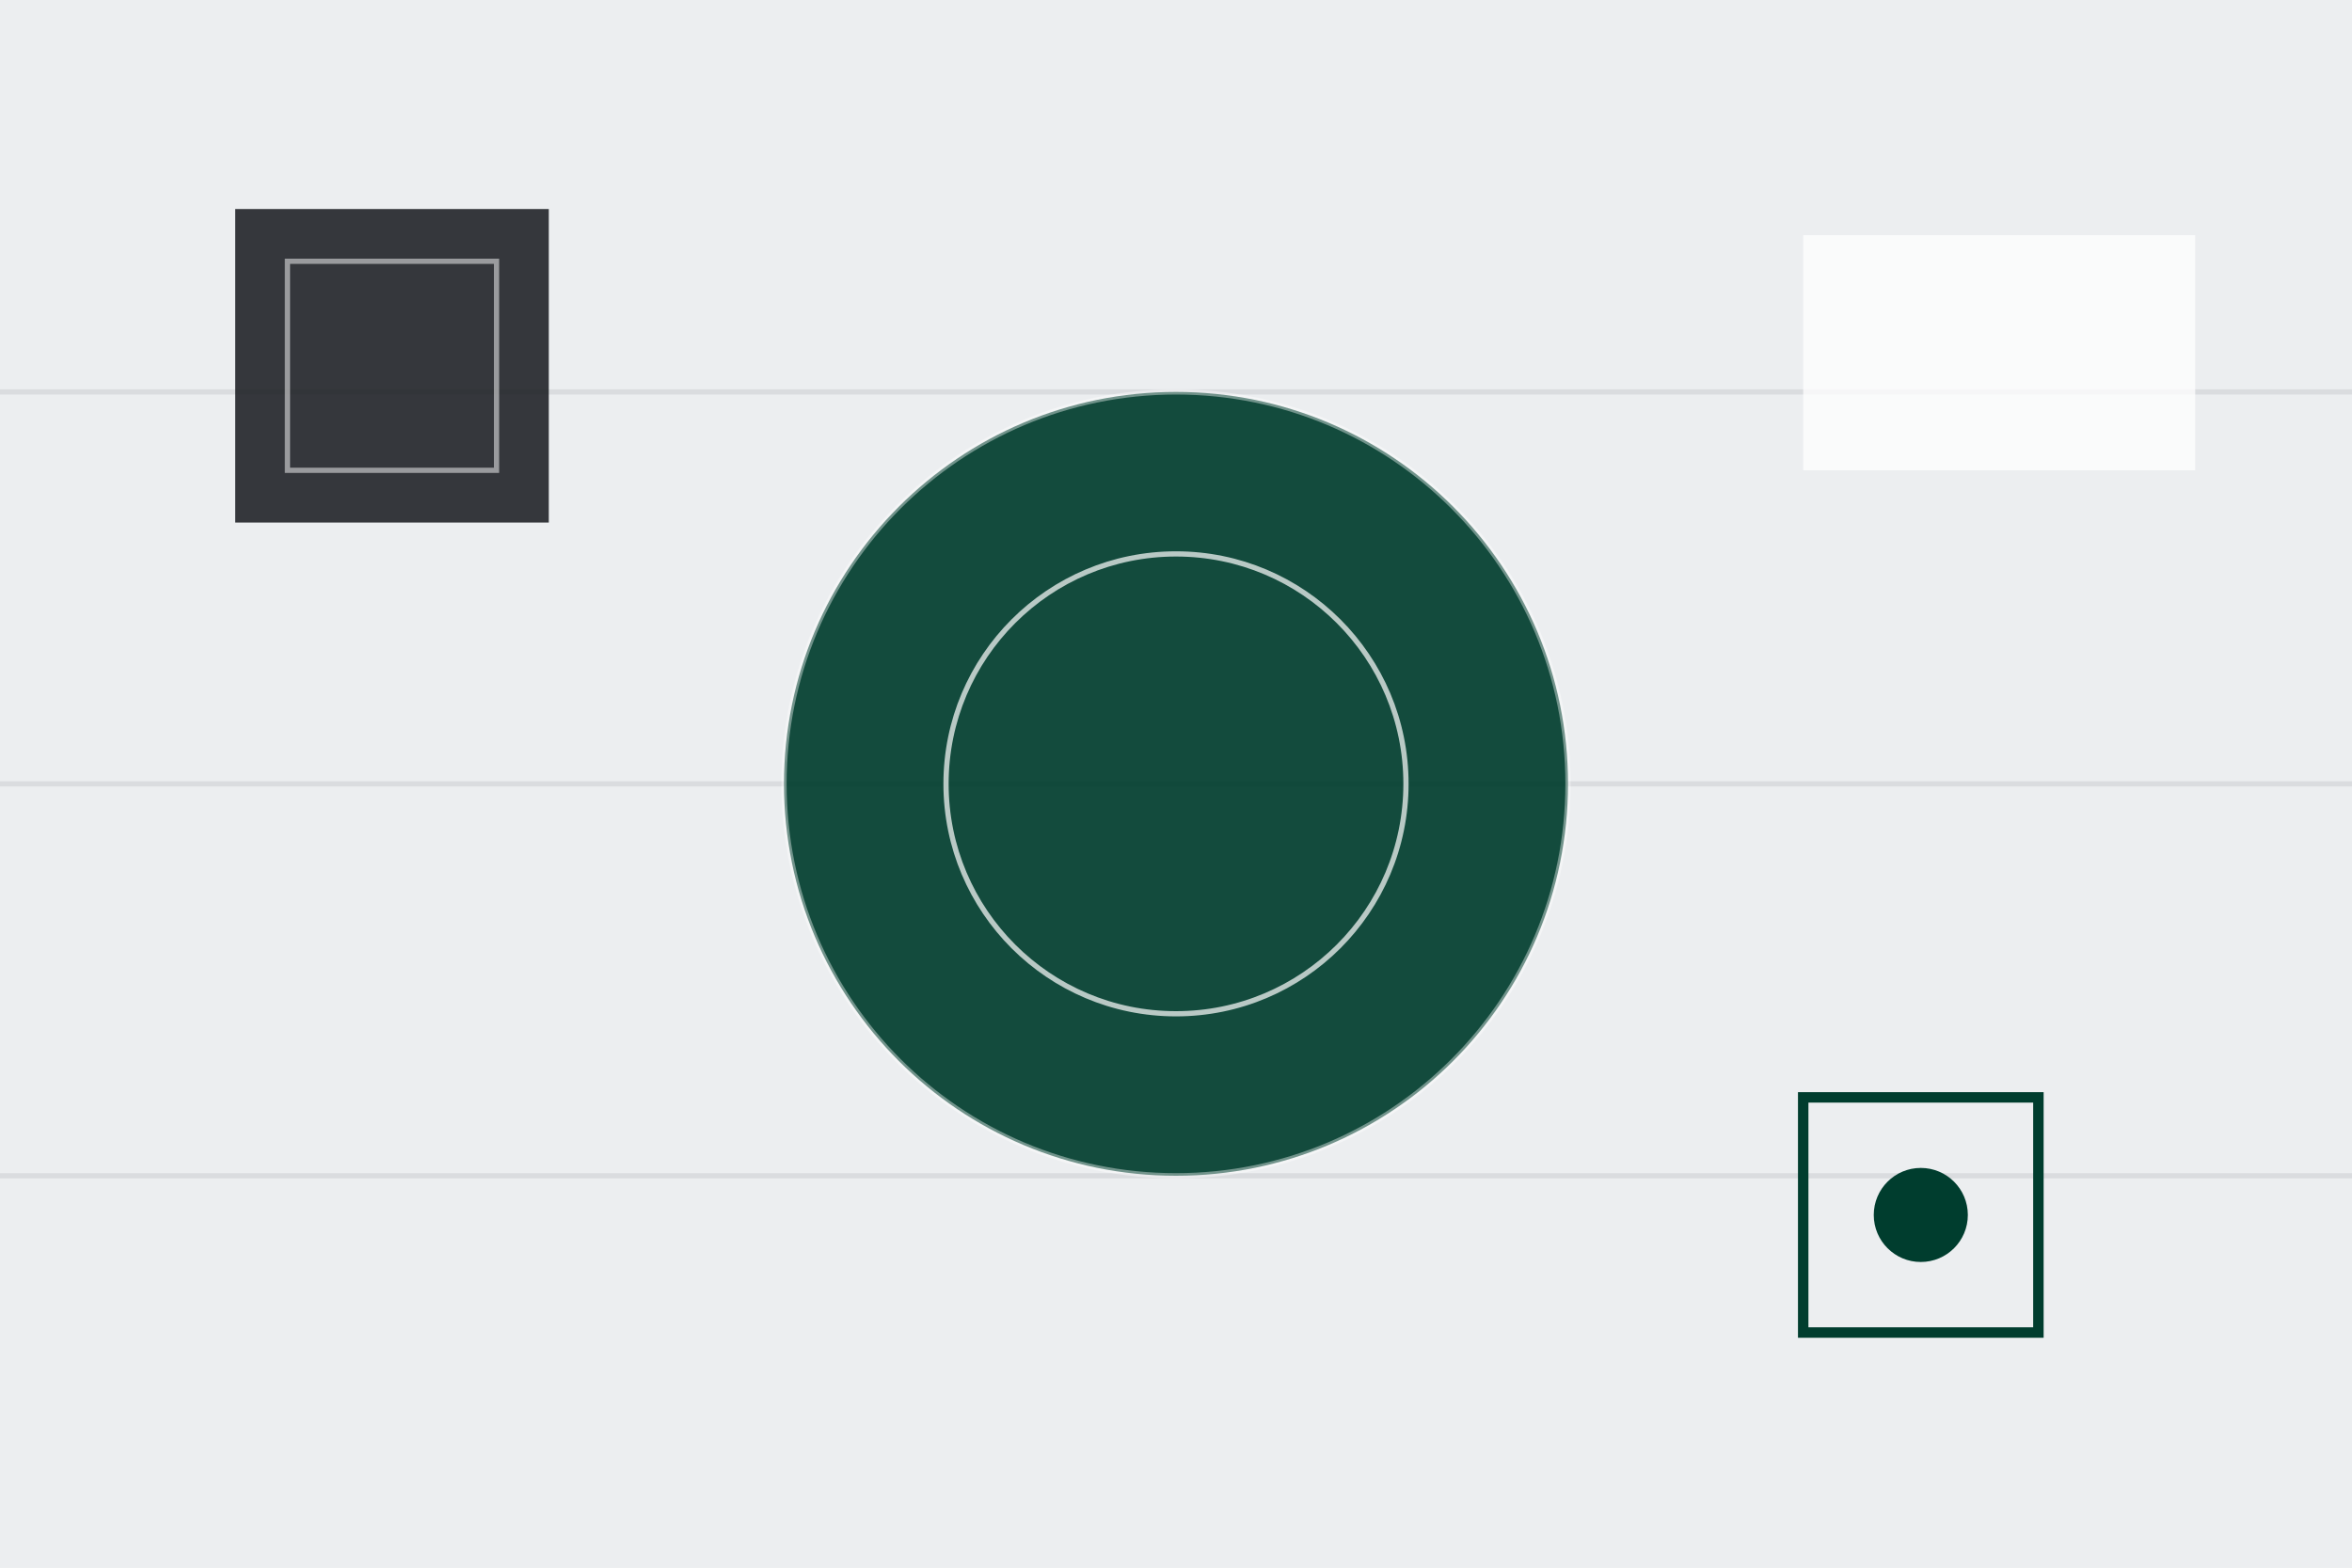
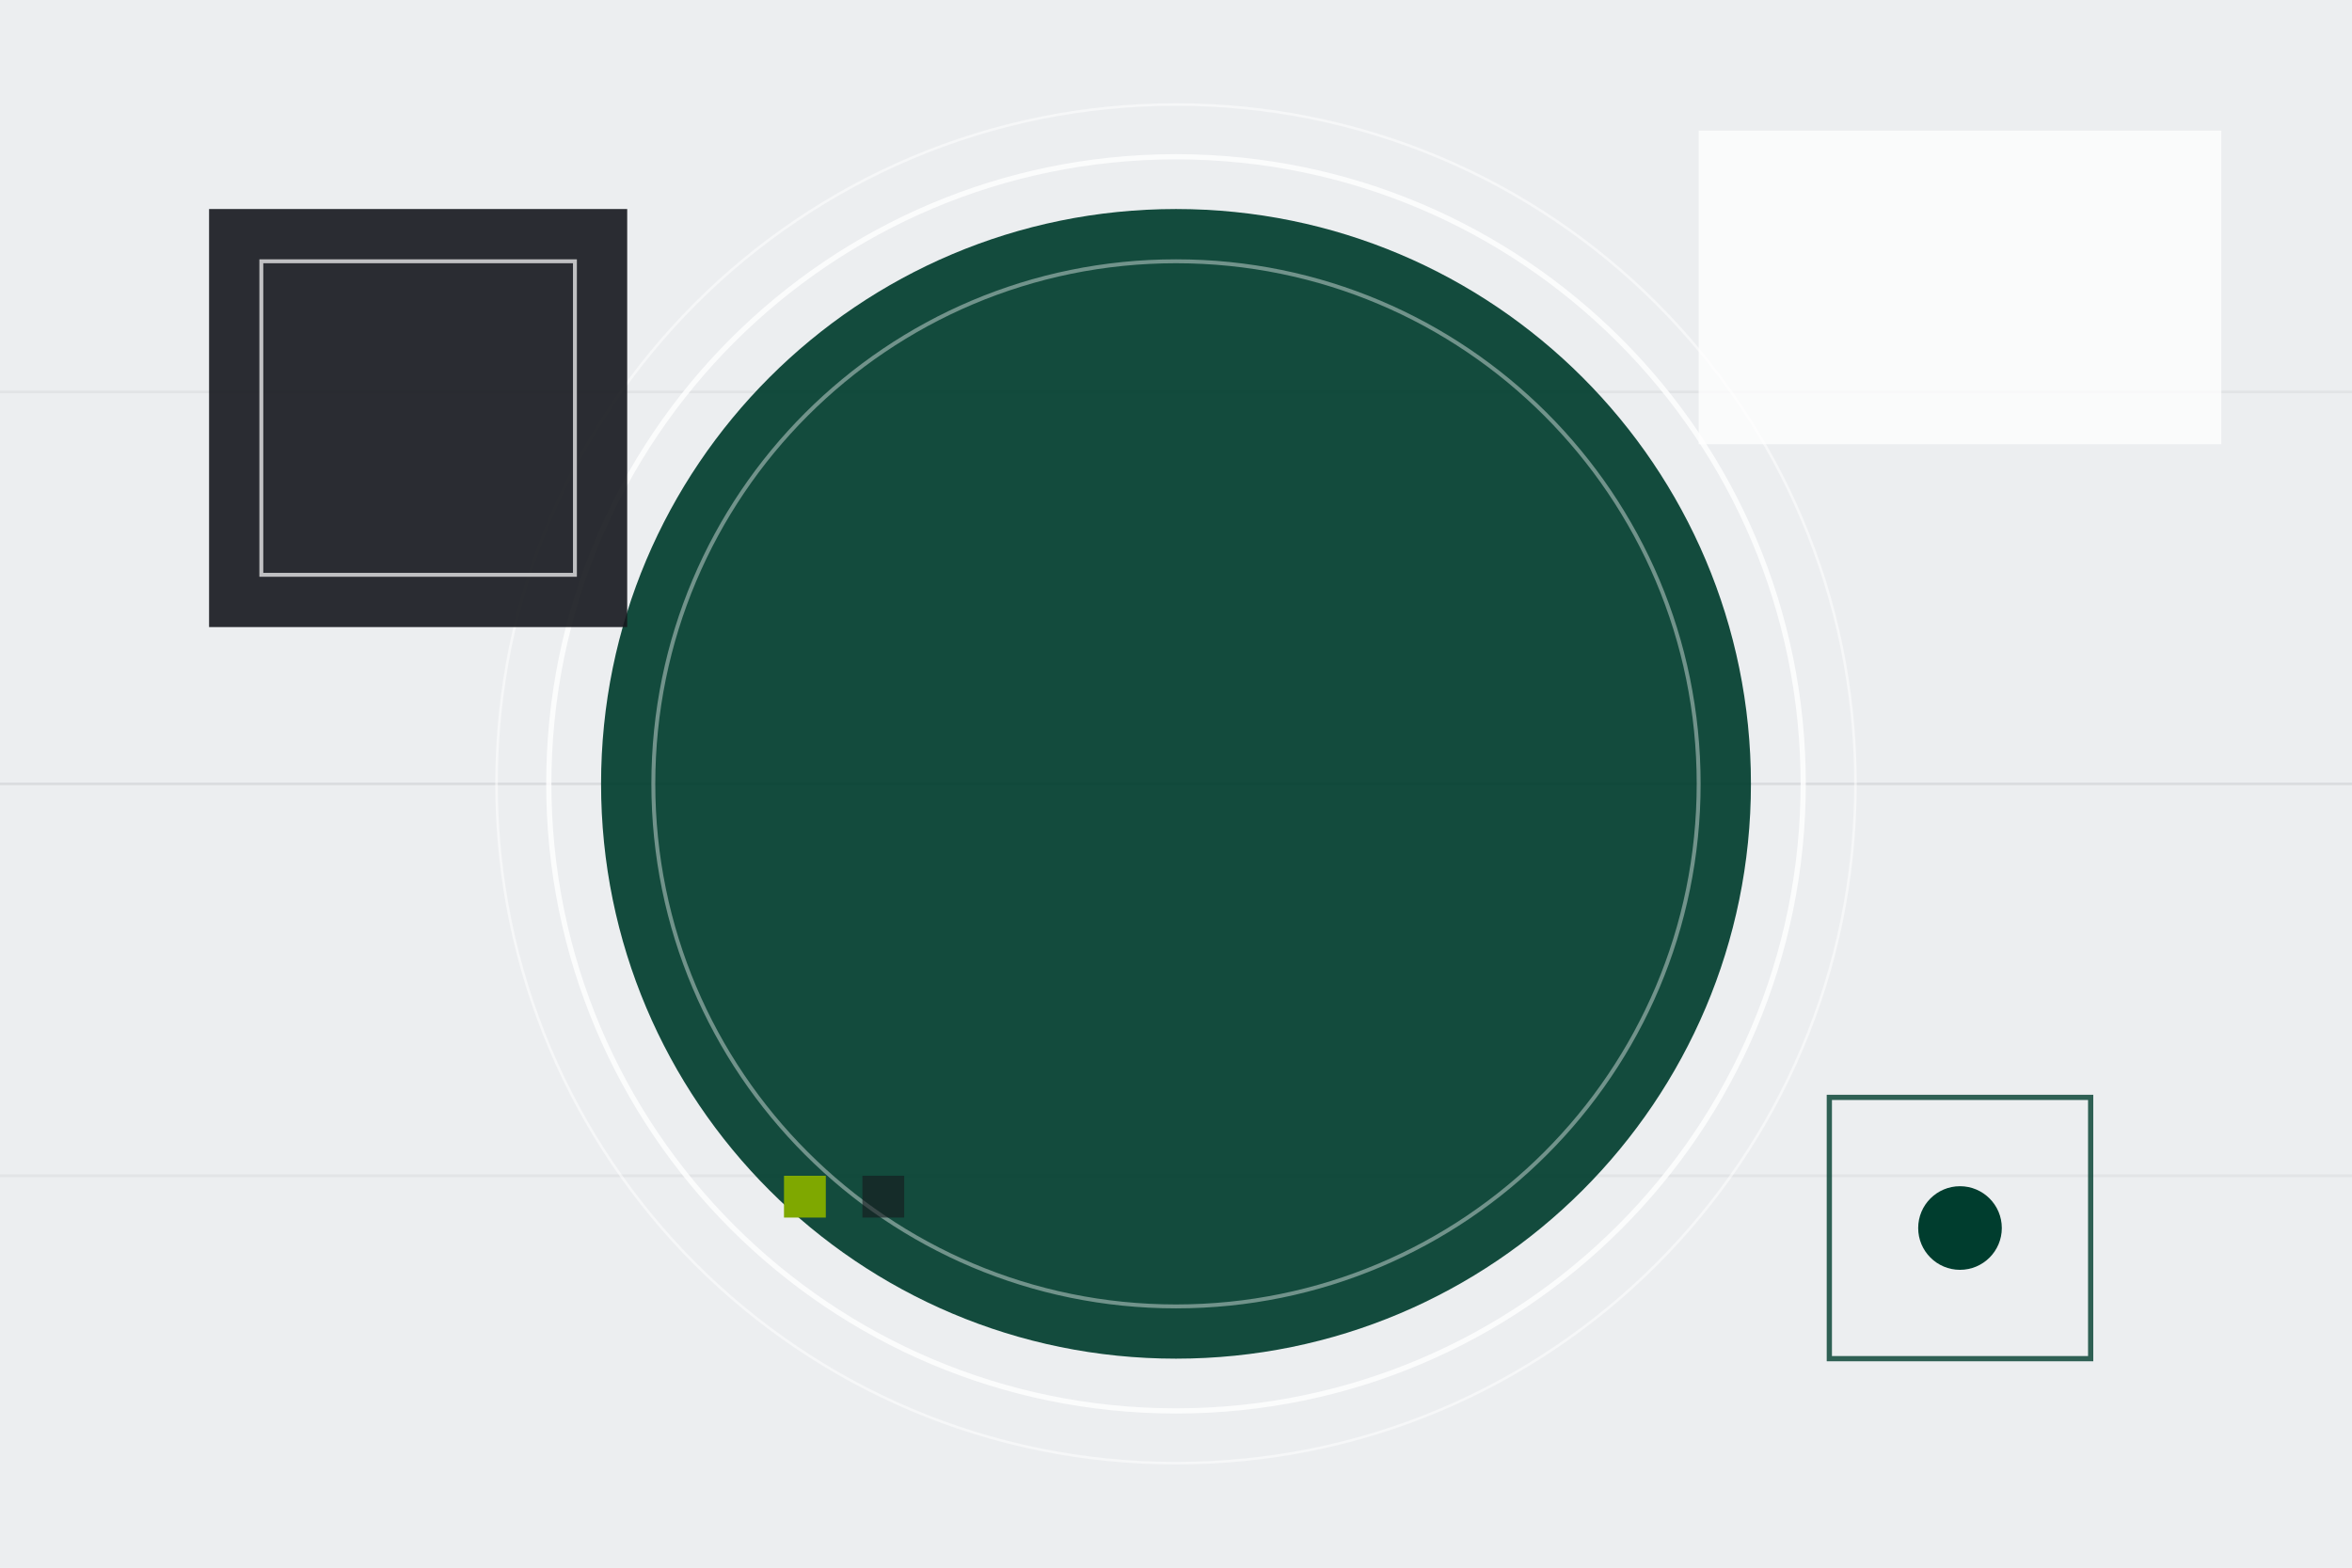
<svg xmlns="http://www.w3.org/2000/svg" viewBox="0 0 900 600" preserveAspectRatio="xMidYMid slice">
  <rect width="900" height="600" fill="#ECEEF0" />
-   <line x1="0" y1="150" x2="900" y2="150" stroke="#16181D" stroke-opacity="0.08" stroke-width="2" />
-   <line x1="0" y1="300" x2="900" y2="300" stroke="#16181D" stroke-opacity="0.08" stroke-width="2" />
-   <line x1="0" y1="450" x2="900" y2="450" stroke="#16181D" stroke-opacity="0.08" stroke-width="2" />
-   <circle cx="450" cy="300" r="150" fill="#003D2E" fill-opacity="0.92" />
-   <circle cx="450" cy="300" r="150" fill="none" stroke="#FFFFFF" stroke-opacity="0.4" stroke-width="2" />
-   <circle cx="450" cy="300" r="88" fill="none" stroke="#FFFFFF" stroke-opacity="0.7" stroke-width="2" />
-   <rect x="90" y="80" width="120" height="120" fill="#16181D" fill-opacity="0.85" />
-   <rect x="110" y="100" width="80" height="80" fill="none" stroke="#FFFFFF" stroke-opacity="0.5" stroke-width="2" />
-   <rect x="690" y="90" width="150" height="90" fill="#FFFFFF" fill-opacity="0.75" />
-   <rect x="690" y="420" width="90" height="90" fill="none" stroke="#003D2E" stroke-width="4" />
-   <circle cx="735" cy="465" r="18" fill="#003D2E" />
+   <line x1="0" y1="150" x2="900" y2="150" stroke="#16181D" stroke-opacity="0.05" stroke-width="1" />
+   <line x1="0" y1="300" x2="900" y2="300" stroke="#16181D" stroke-opacity="0.08" stroke-width="1" />
+   <line x1="0" y1="450" x2="900" y2="450" stroke="#16181D" stroke-opacity="0.05" stroke-width="1" />
+   <g transform="translate(450, 300)">
+     <circle r="220" fill="#003D2E" fill-opacity="0.92" />
+     <circle r="240" fill="none" stroke="#FFFFFF" stroke-width="2" stroke-opacity="0.8" />
+     <circle r="260" fill="none" stroke="#FFFFFF" stroke-width="1" stroke-opacity="0.5" />
+     <circle r="200" fill="none" stroke="#FFFFFF" stroke-width="1.5" stroke-opacity="0.4" />
+   </g>
+   <g transform="translate(80, 80)">
+     <rect x="0" y="0" width="160" height="160" fill="#16181D" fill-opacity="0.9" />
+     <rect x="20" y="20" width="120" height="120" fill="none" stroke="#FFFFFF" stroke-width="1.5" stroke-opacity="0.7" />
+   </g>
+   <g transform="translate(700, 420)">
+     <rect x="0" y="0" width="100" height="100" fill="none" stroke="#003D2E" stroke-width="2" stroke-opacity="0.8" />
+     <circle cx="50" cy="50" r="16" fill="#003D2E" />
+   </g>
+   <rect x="650" y="50" width="200" height="120" fill="#FFFFFF" fill-opacity="0.75" />
+   <rect x="300" y="450" width="16" height="16" fill="#7FA800" />
+   <rect x="330" y="450" width="16" height="16" fill="#16181D" fill-opacity="0.6" />
</svg>
